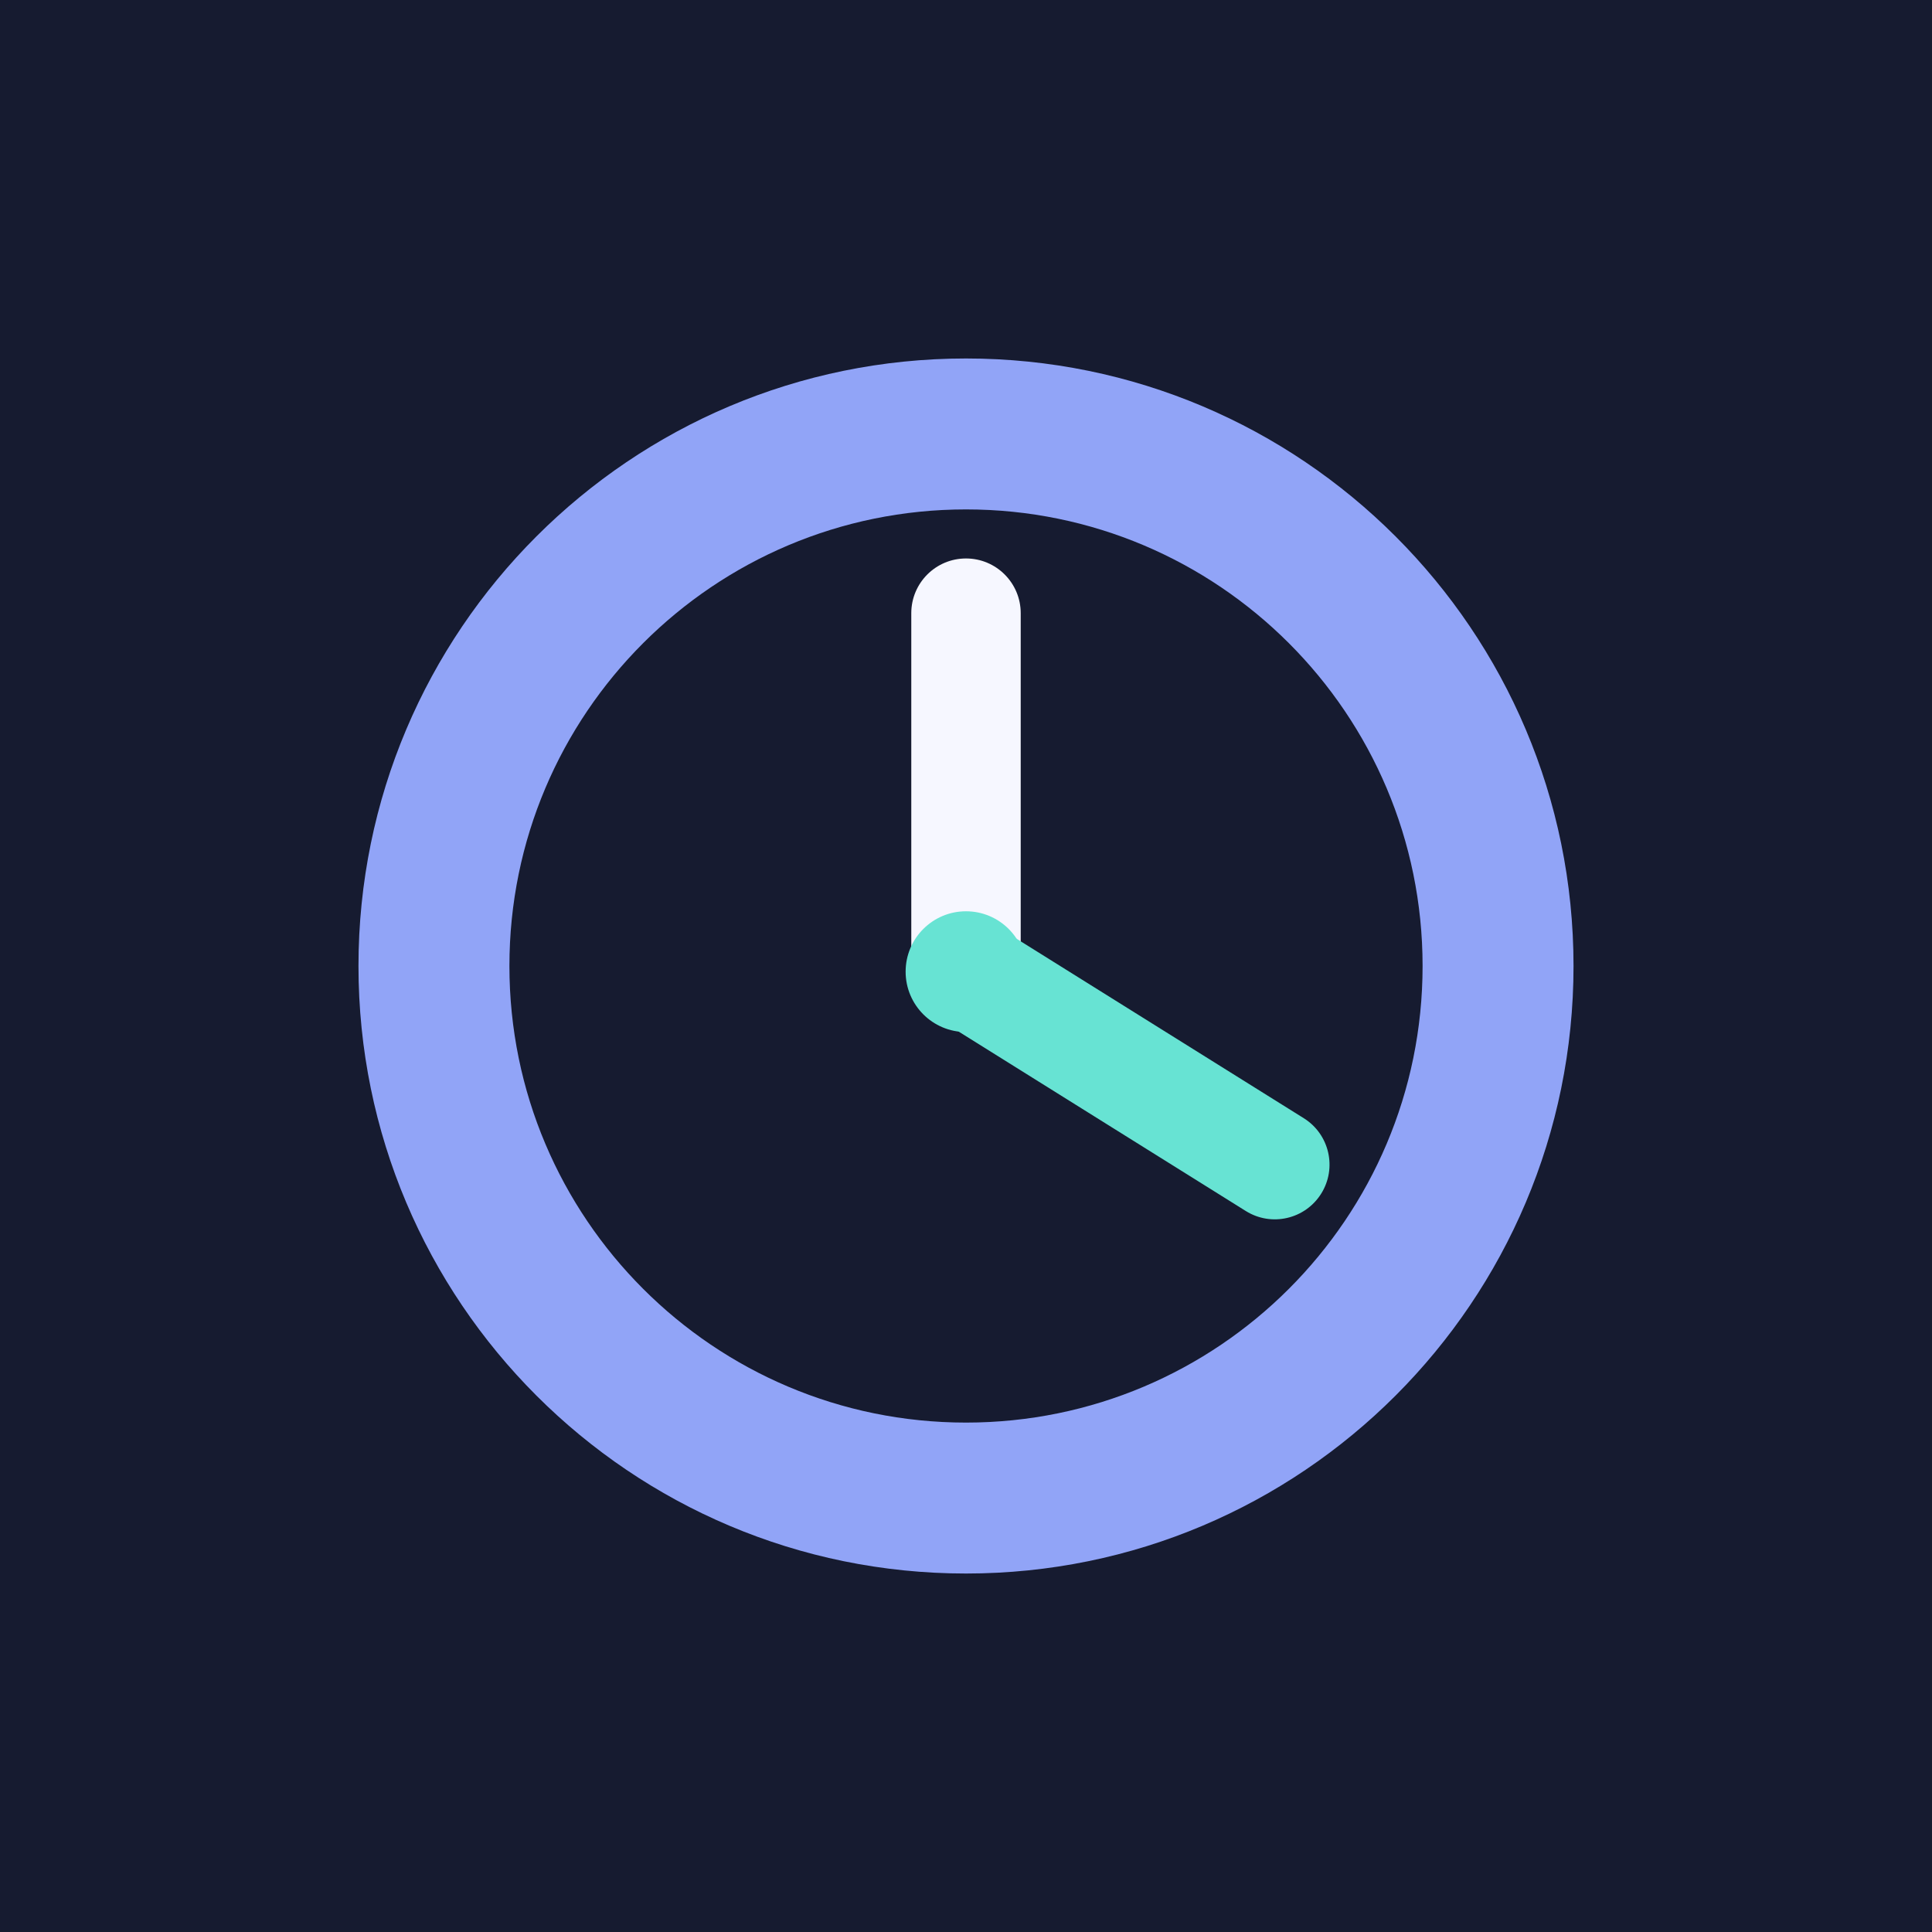
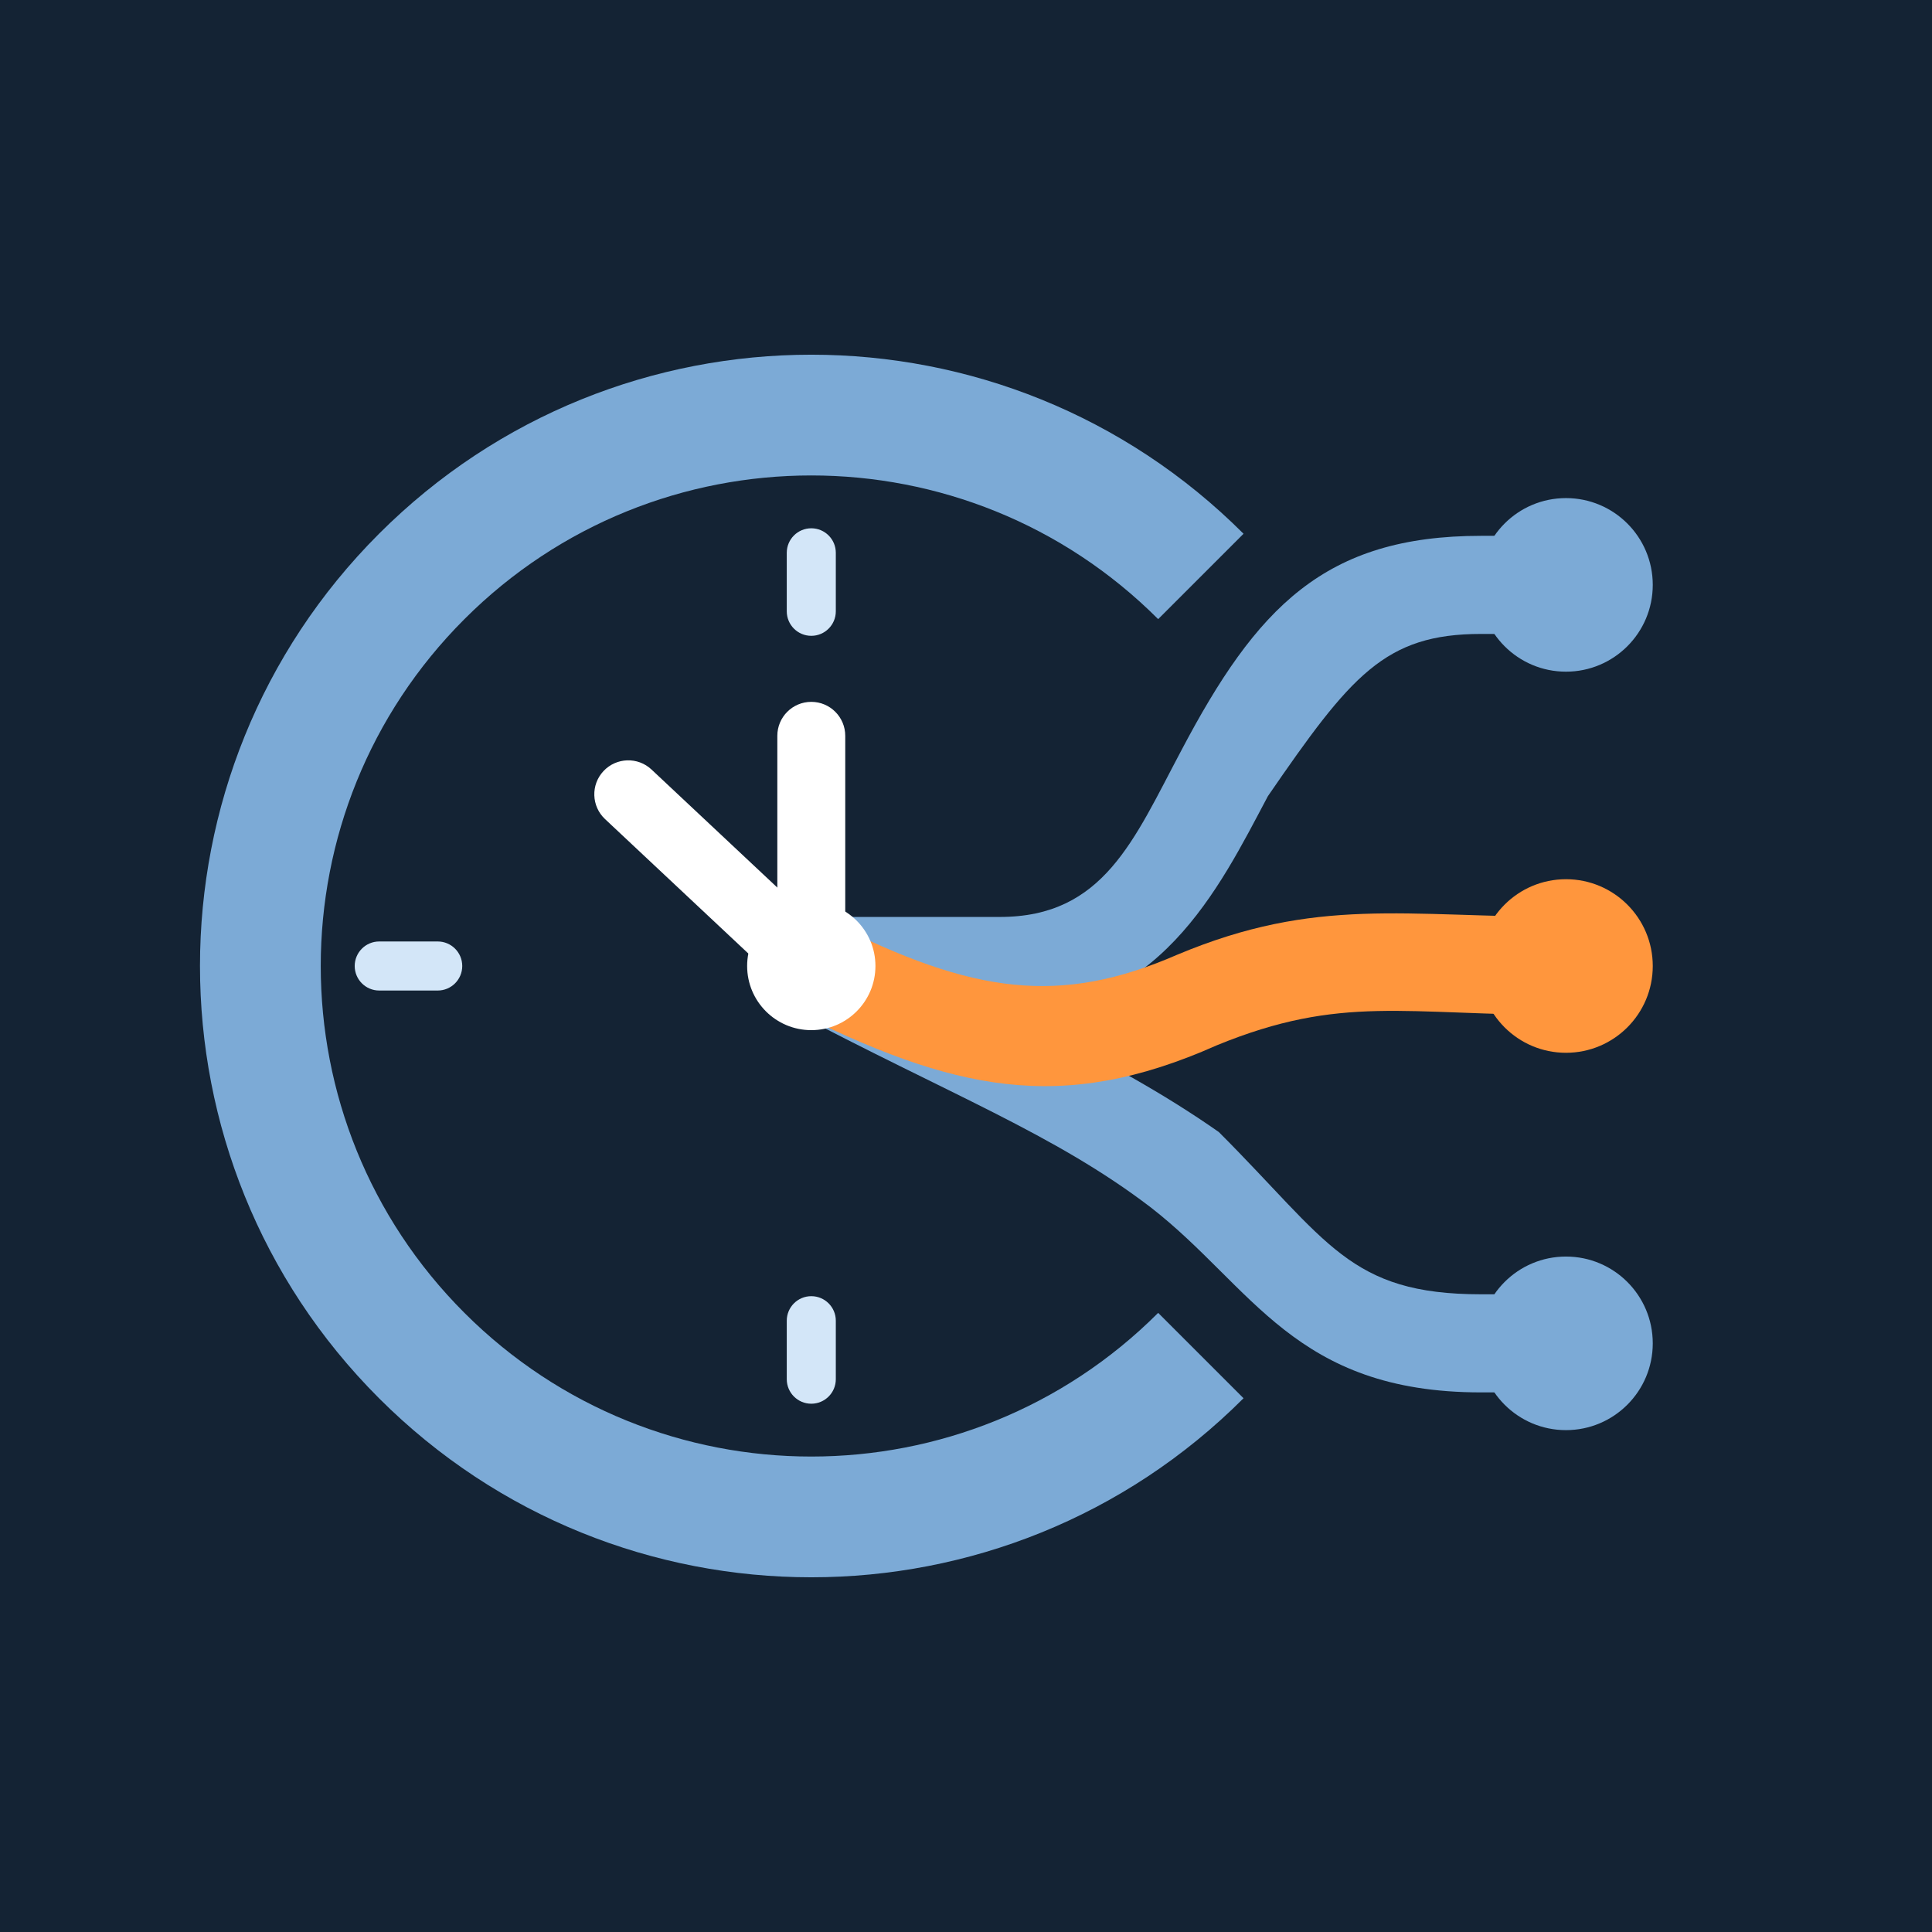
<svg xmlns="http://www.w3.org/2000/svg" width="1024" height="1024" viewBox="0 0 1024 1024" fill="none">
-   <rect width="1024" height="1024" fill="#161B30" />
-   <path d="M512 190 A322 322 0 1 1 511.999 190 Z M512 270 A242 242 0 1 0 512.001 270 Z" fill="#91A4F7" fill-rule="evenodd" />
-   <rect x="483" y="296" width="58" height="237" rx="29" fill="#F6F7FF" />
-   <rect x="497" y="486" width="237" height="58" rx="29" transform="rotate(32 512 515)" fill="#67E3D3" />
-   <circle cx="512" cy="515" r="32" fill="#67E3D3" />
+   <rect width="1024" height="1024" fill="#142334" />
+   <path d="M659.10 282.90 A324 324 0 1 0 659.10 741.10 L613.85 695.85 A260 260 0 1 1 613.85 328.15 Z" fill="#7CAAD6" />
+   <g fill="#7CAAD6">
+     <path d="M430 486 H530 C585 486 601 445 626 398 C666 322 702 284 785 284 H830 V336 H785 C734 336 716 358 672 422 C646 471 614 538 530 538 H430 Z" />
+     <path d="M442 489 C525 535 586 558 646 600 C704 658 715 686 785 686 H830 V738 H785 C686 738 664 682 610 640 C559 601 503 580 418 535 Z" />
+     <circle cx="830" cy="310" r="46" />
+     <circle cx="830" cy="712" r="46" />
+   </g>
+   <path d="M441 489 C516 527 562 533 624 506 C698 475 744 486 830 486 V538 C744 538 711 527 645 554 C562 591 505 578 419 535 Z" fill="#FF963D" />
+   <circle cx="830" cy="512" r="46" fill="#FF963D" />
+   <g fill="#D3E6F8">
+     <rect x="417" y="280" width="26" height="57" rx="13" />
+     <rect x="188" y="499" width="57" height="26" rx="13" />
+     <rect x="417" y="687" width="26" height="57" rx="13" />
+   </g>
+   <g fill="#FFFFFF">
+     <rect x="412" y="372" width="36" height="158" rx="18" />
+     <path d="M320.68 434.13 L417.68 525.13 A18 18 0 0 0 442.32 498.87 L345.32 407.87 A18 18 0 0 0 320.68 434.13 Z" />
+     <circle cx="430" cy="512" r="34" />
+   </g>
</svg>
